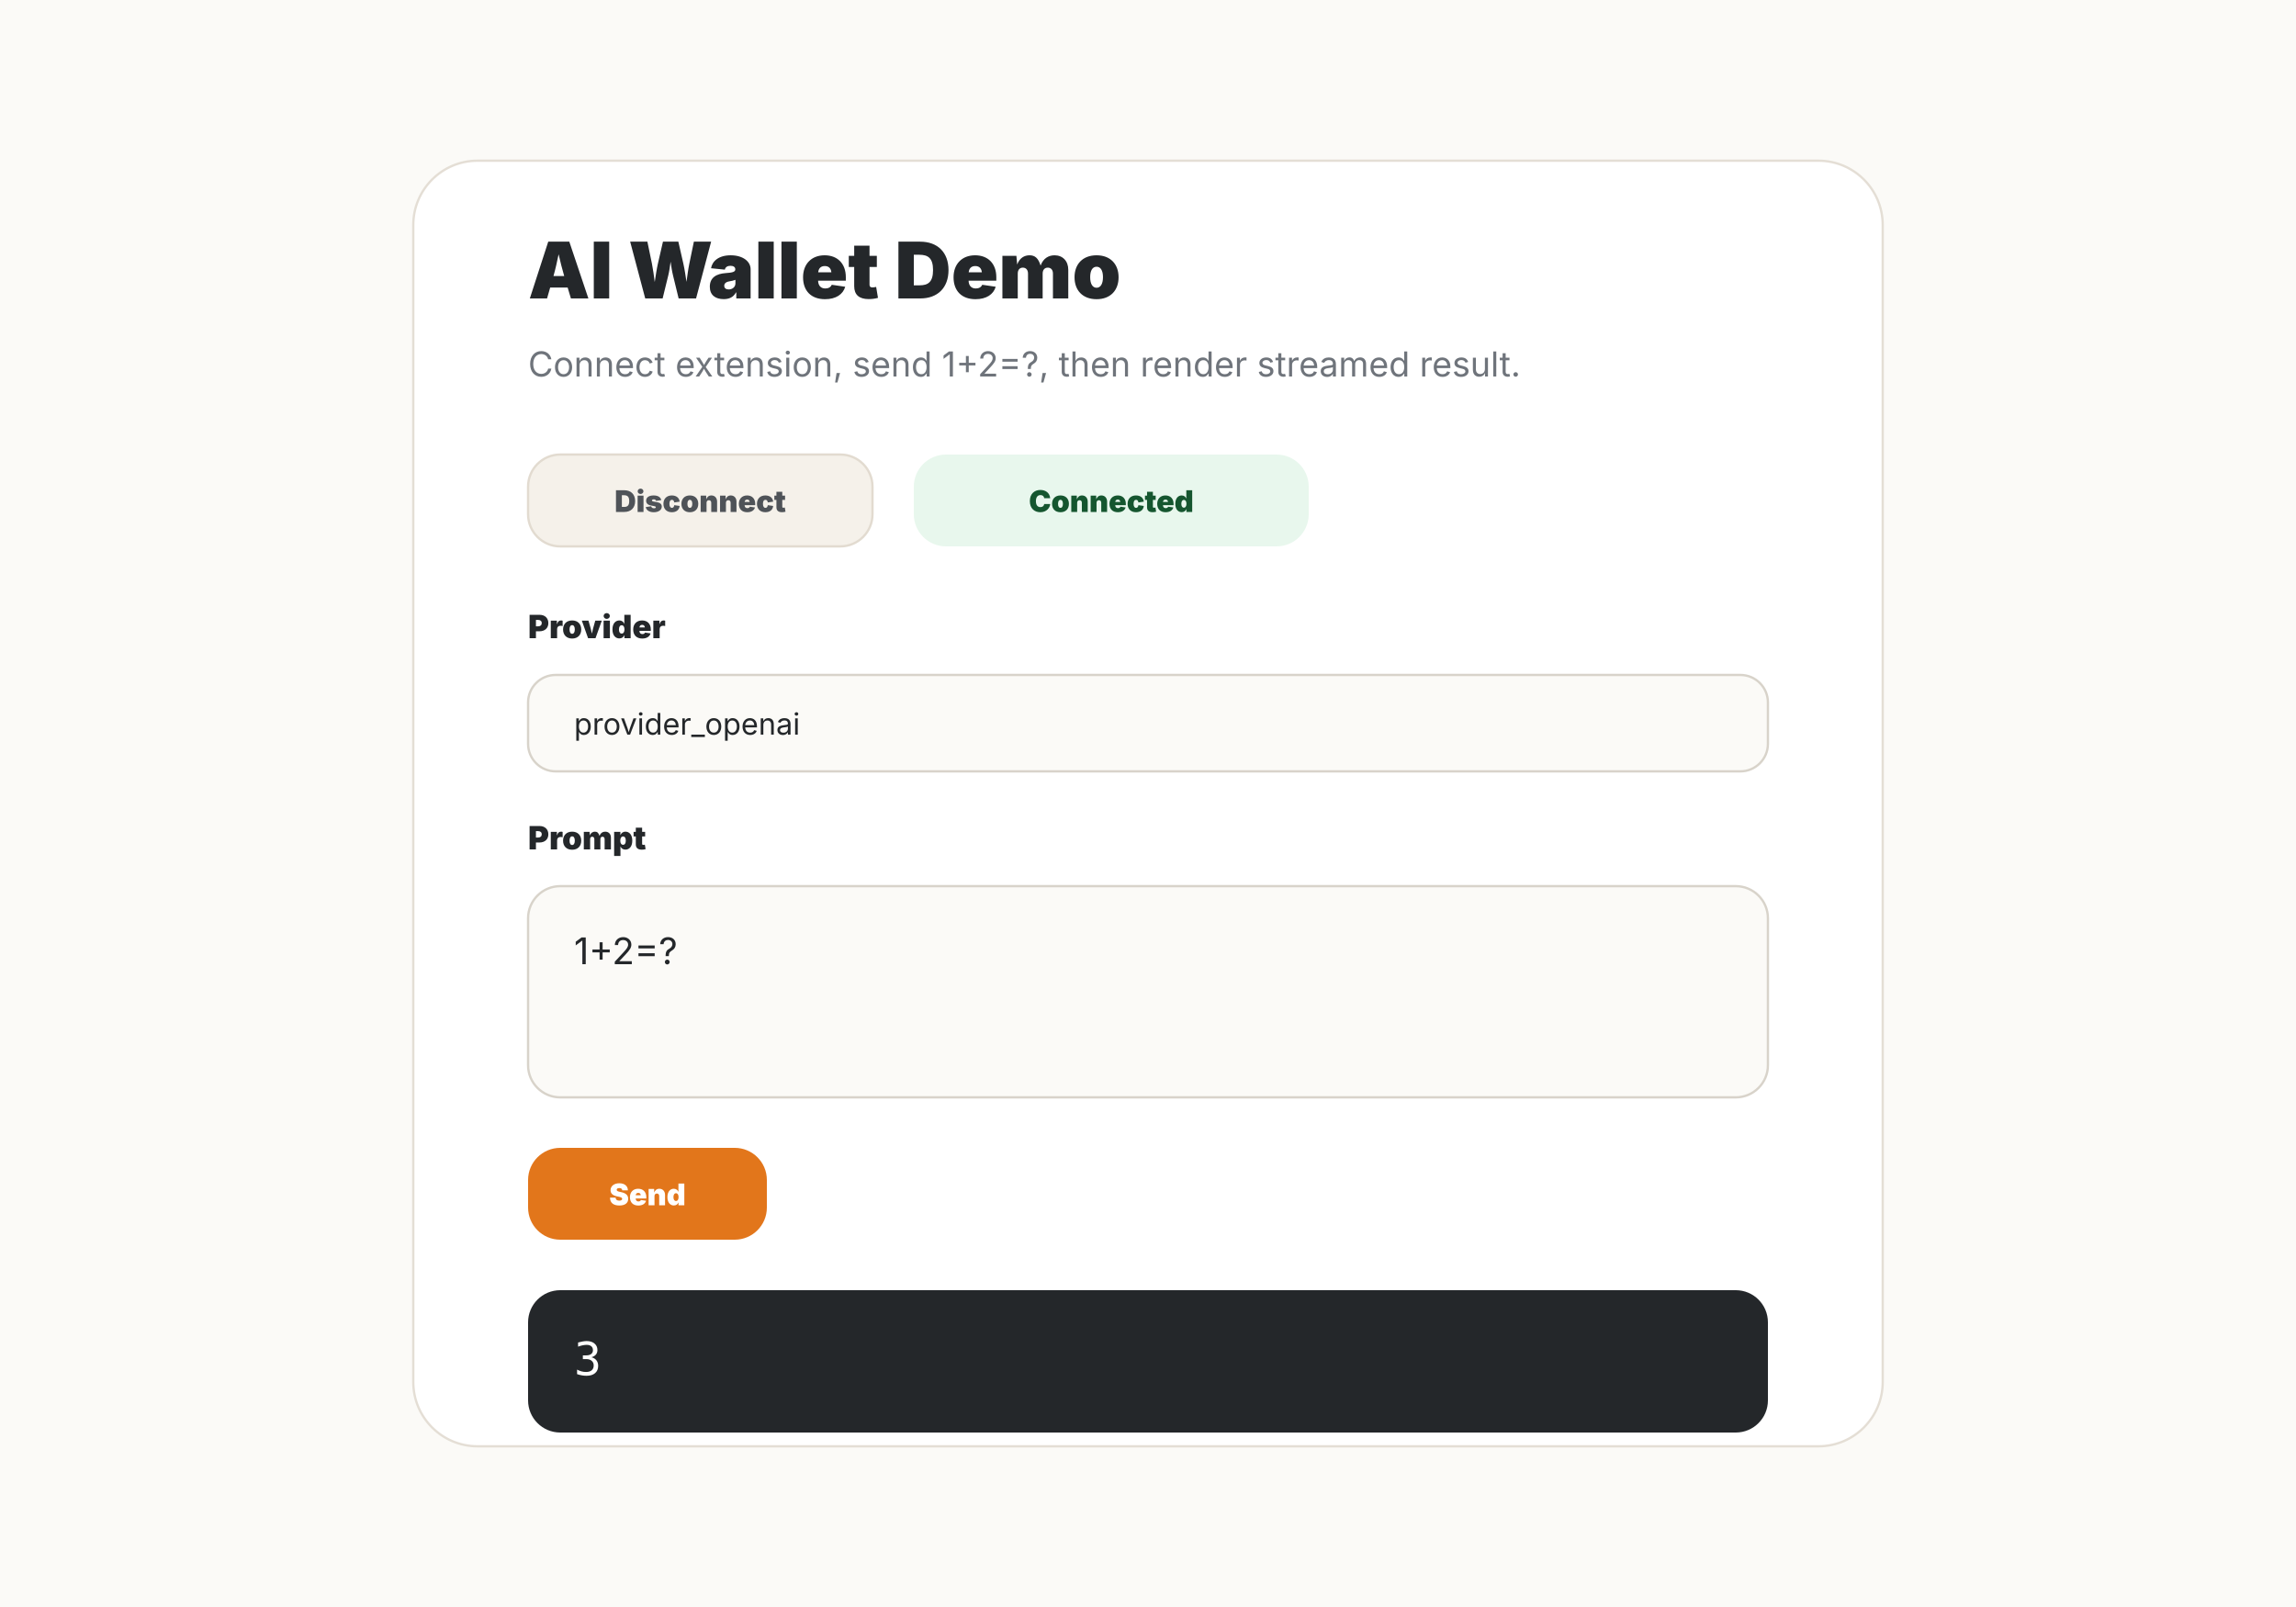
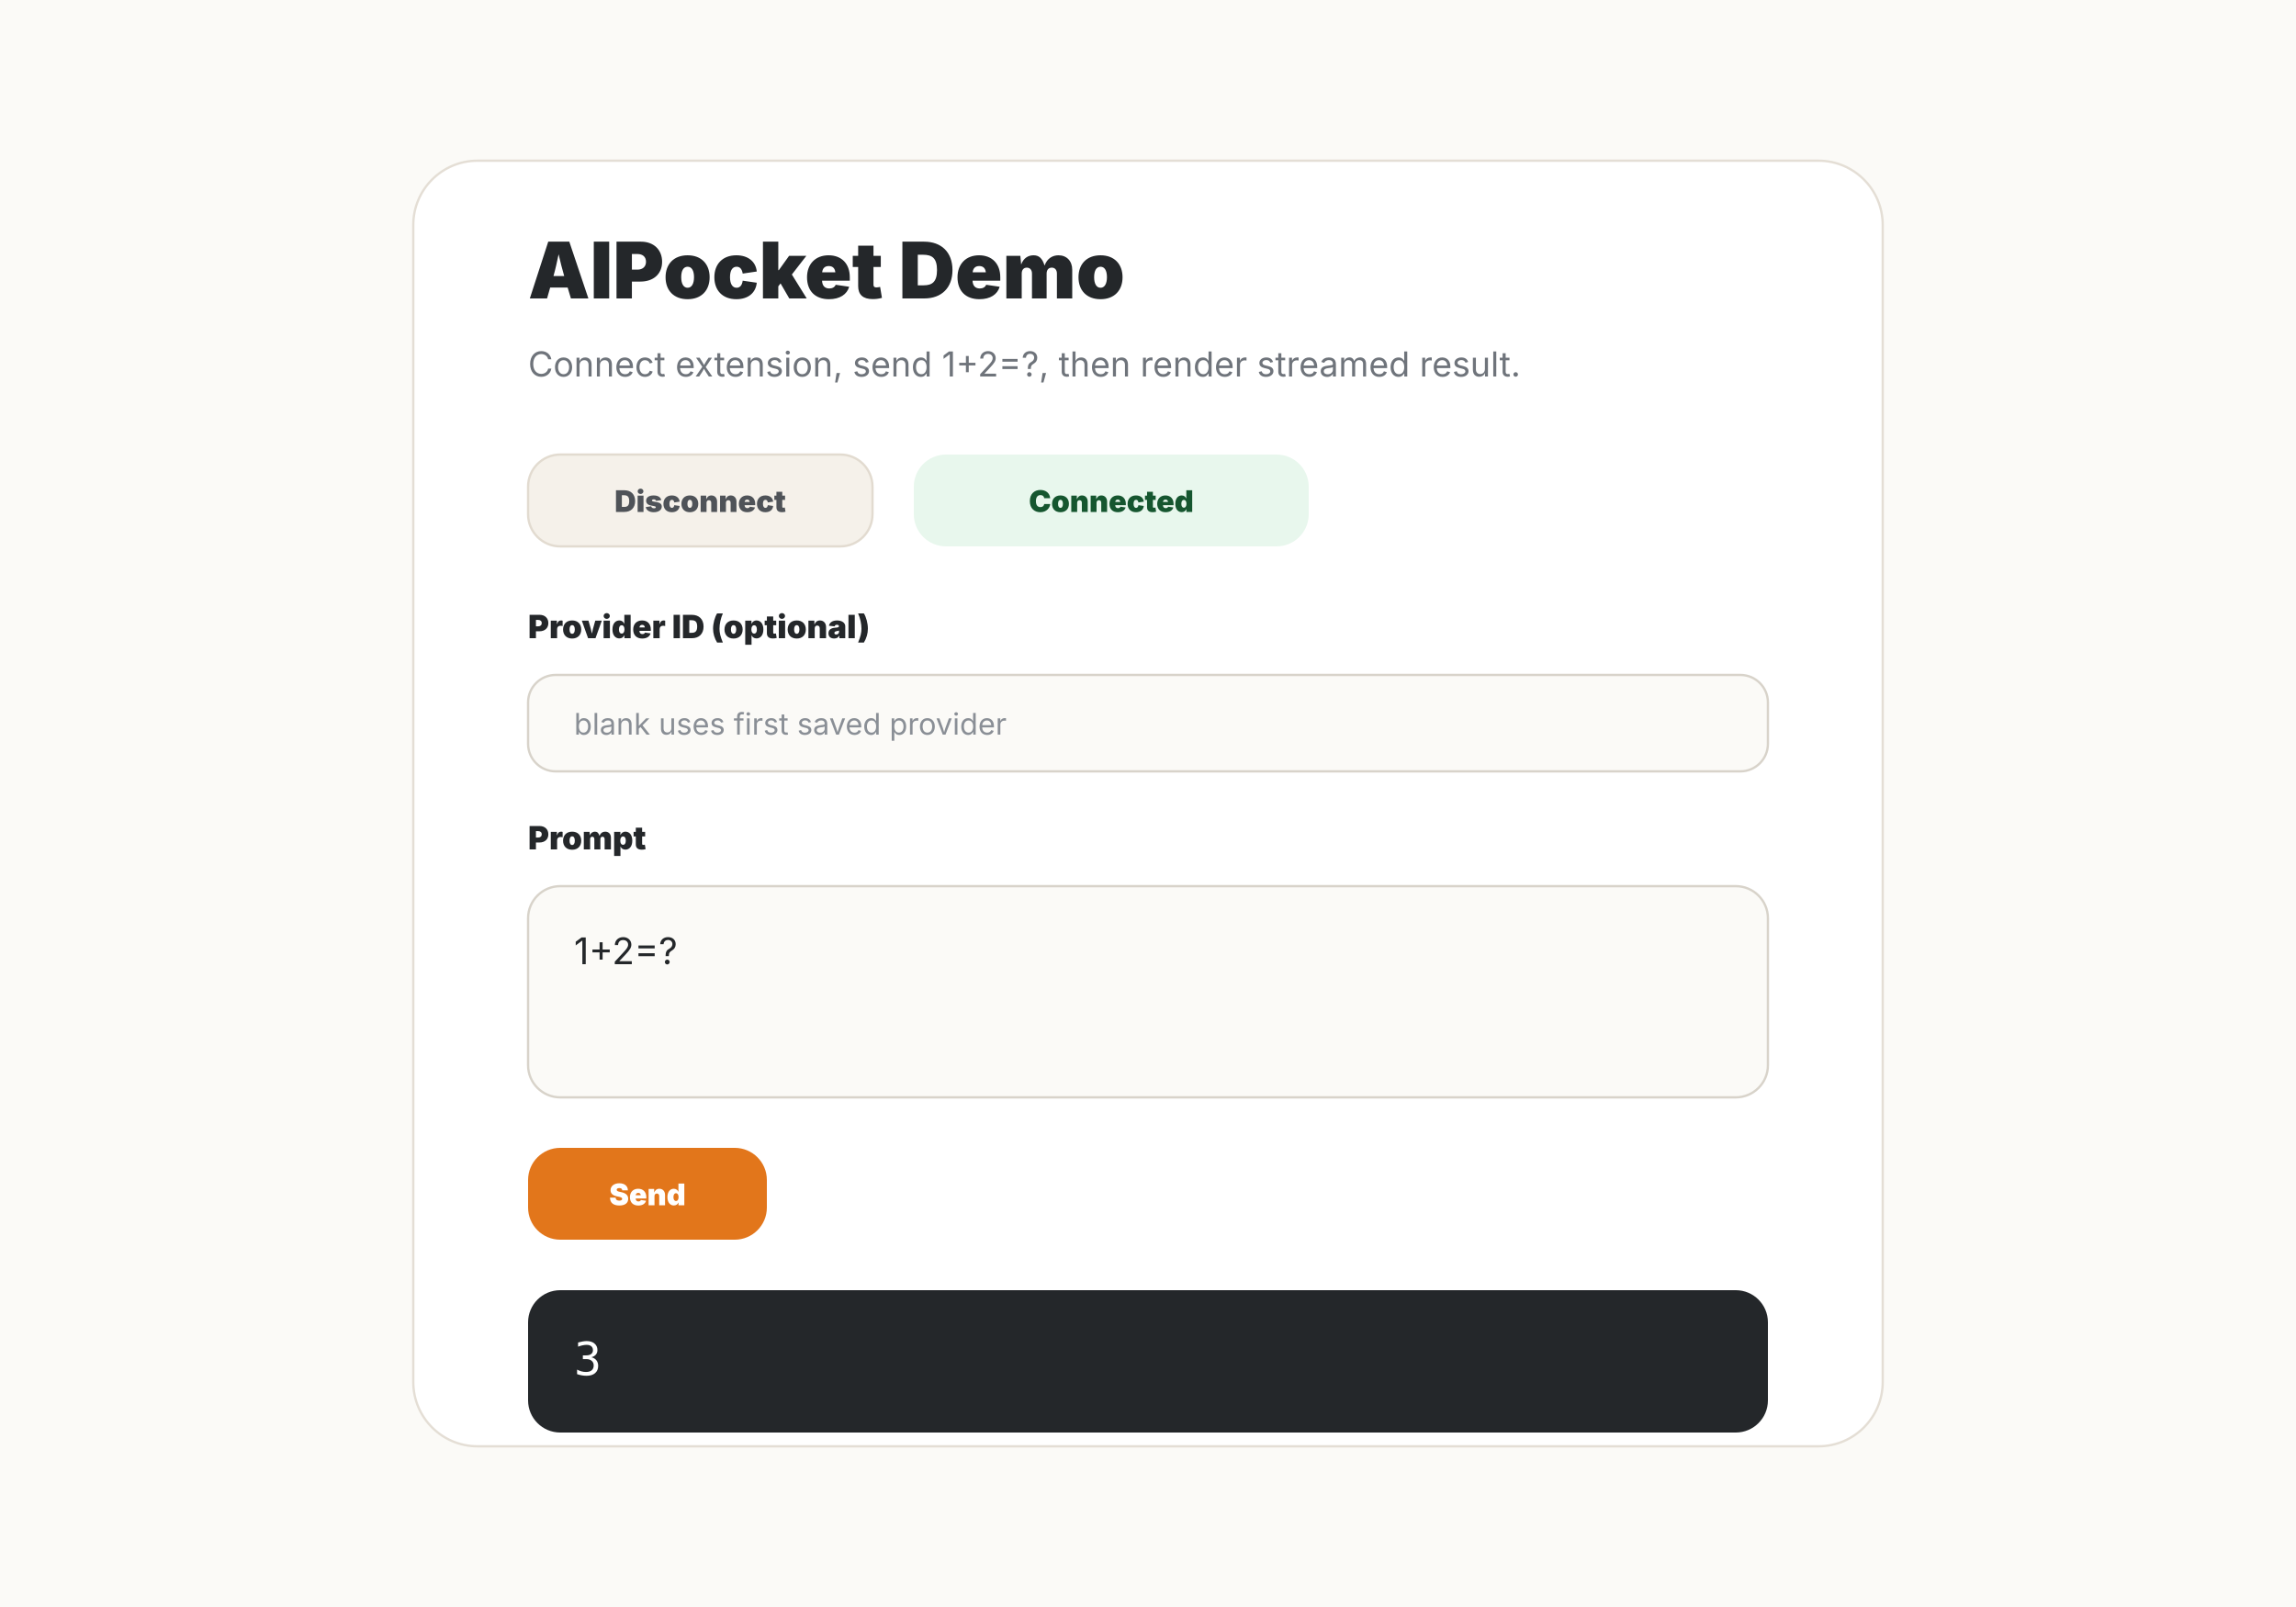
- <svg xmlns="http://www.w3.org/2000/svg" width="1000" height="700" viewBox="0 0 1000 700" role="img" aria-label="AI Wallet demo app mock screenshot">
+ <svg xmlns="http://www.w3.org/2000/svg" width="1000" height="700" viewBox="0 0 1000 700" role="img" aria-label="AIPocket demo app mock screenshot">
  <rect width="1000" height="700" fill="#fbfaf7" />
  <rect x="180" y="70" width="640" height="560" rx="28" fill="#fff" stroke="#e4ded5" />
-   <text x="230" y="130" font-family="Inter, Arial" font-size="34" font-weight="850" fill="#24272a">AI Wallet Demo</text>
+   <text x="230" y="130" font-family="Inter, Arial" font-size="34" font-weight="850" fill="#24272a">AIPocket Demo</text>
  <text x="230" y="164" font-family="Inter, Arial" font-size="15" fill="#6f747b">Connect extension, send 1+2=?, then render streamed result.</text>
  <rect x="230" y="198" width="150" height="40" rx="14" fill="#f5f1ea" stroke="#e2dbd0" />
  <text x="305" y="223" text-anchor="middle" font-family="Inter, Arial" font-size="13" font-weight="850" fill="#4f5358">Disconnect</text>
  <rect x="398" y="198" width="172" height="40" rx="14" fill="#e8f7ed" />
  <text x="484" y="223" text-anchor="middle" font-family="Inter, Arial" font-size="13" font-weight="850" fill="#15562f">Connected</text>
-   <text x="230" y="278" font-family="Inter, Arial" font-size="14" font-weight="850" fill="#24272a">Provider</text>
+   <text x="230" y="278" font-family="Inter, Arial" font-size="14" font-weight="850" fill="#24272a">Provider ID (optional)</text>
  <rect x="230" y="294" width="540" height="42" rx="12" fill="#fbfaf7" stroke="#d8d3ca" />
-   <text x="250" y="320" font-family="Inter, Arial" font-size="13" fill="#24272a">provider_openai</text>
+   <text x="250" y="320" font-family="Inter, Arial" font-size="13" fill="#8a8f96">blank uses first saved provider</text>
  <text x="230" y="370" font-family="Inter, Arial" font-size="14" font-weight="850" fill="#24272a">Prompt</text>
  <rect x="230" y="386" width="540" height="92" rx="14" fill="#fbfaf7" stroke="#d8d3ca" />
  <text x="250" y="420" font-family="Inter, Arial" font-size="16" fill="#24272a">1+2=?</text>
  <rect x="230" y="500" width="104" height="40" rx="14" fill="#e2761b" />
  <text x="282" y="525" text-anchor="middle" font-family="Inter, Arial" font-size="13" font-weight="850" fill="#fff">Send</text>
  <rect x="230" y="562" width="540" height="62" rx="14" fill="#24272a" />
  <text x="250" y="599" font-family="SFMono-Regular, Consolas, monospace" font-size="20" fill="#fff">3</text>
</svg>
